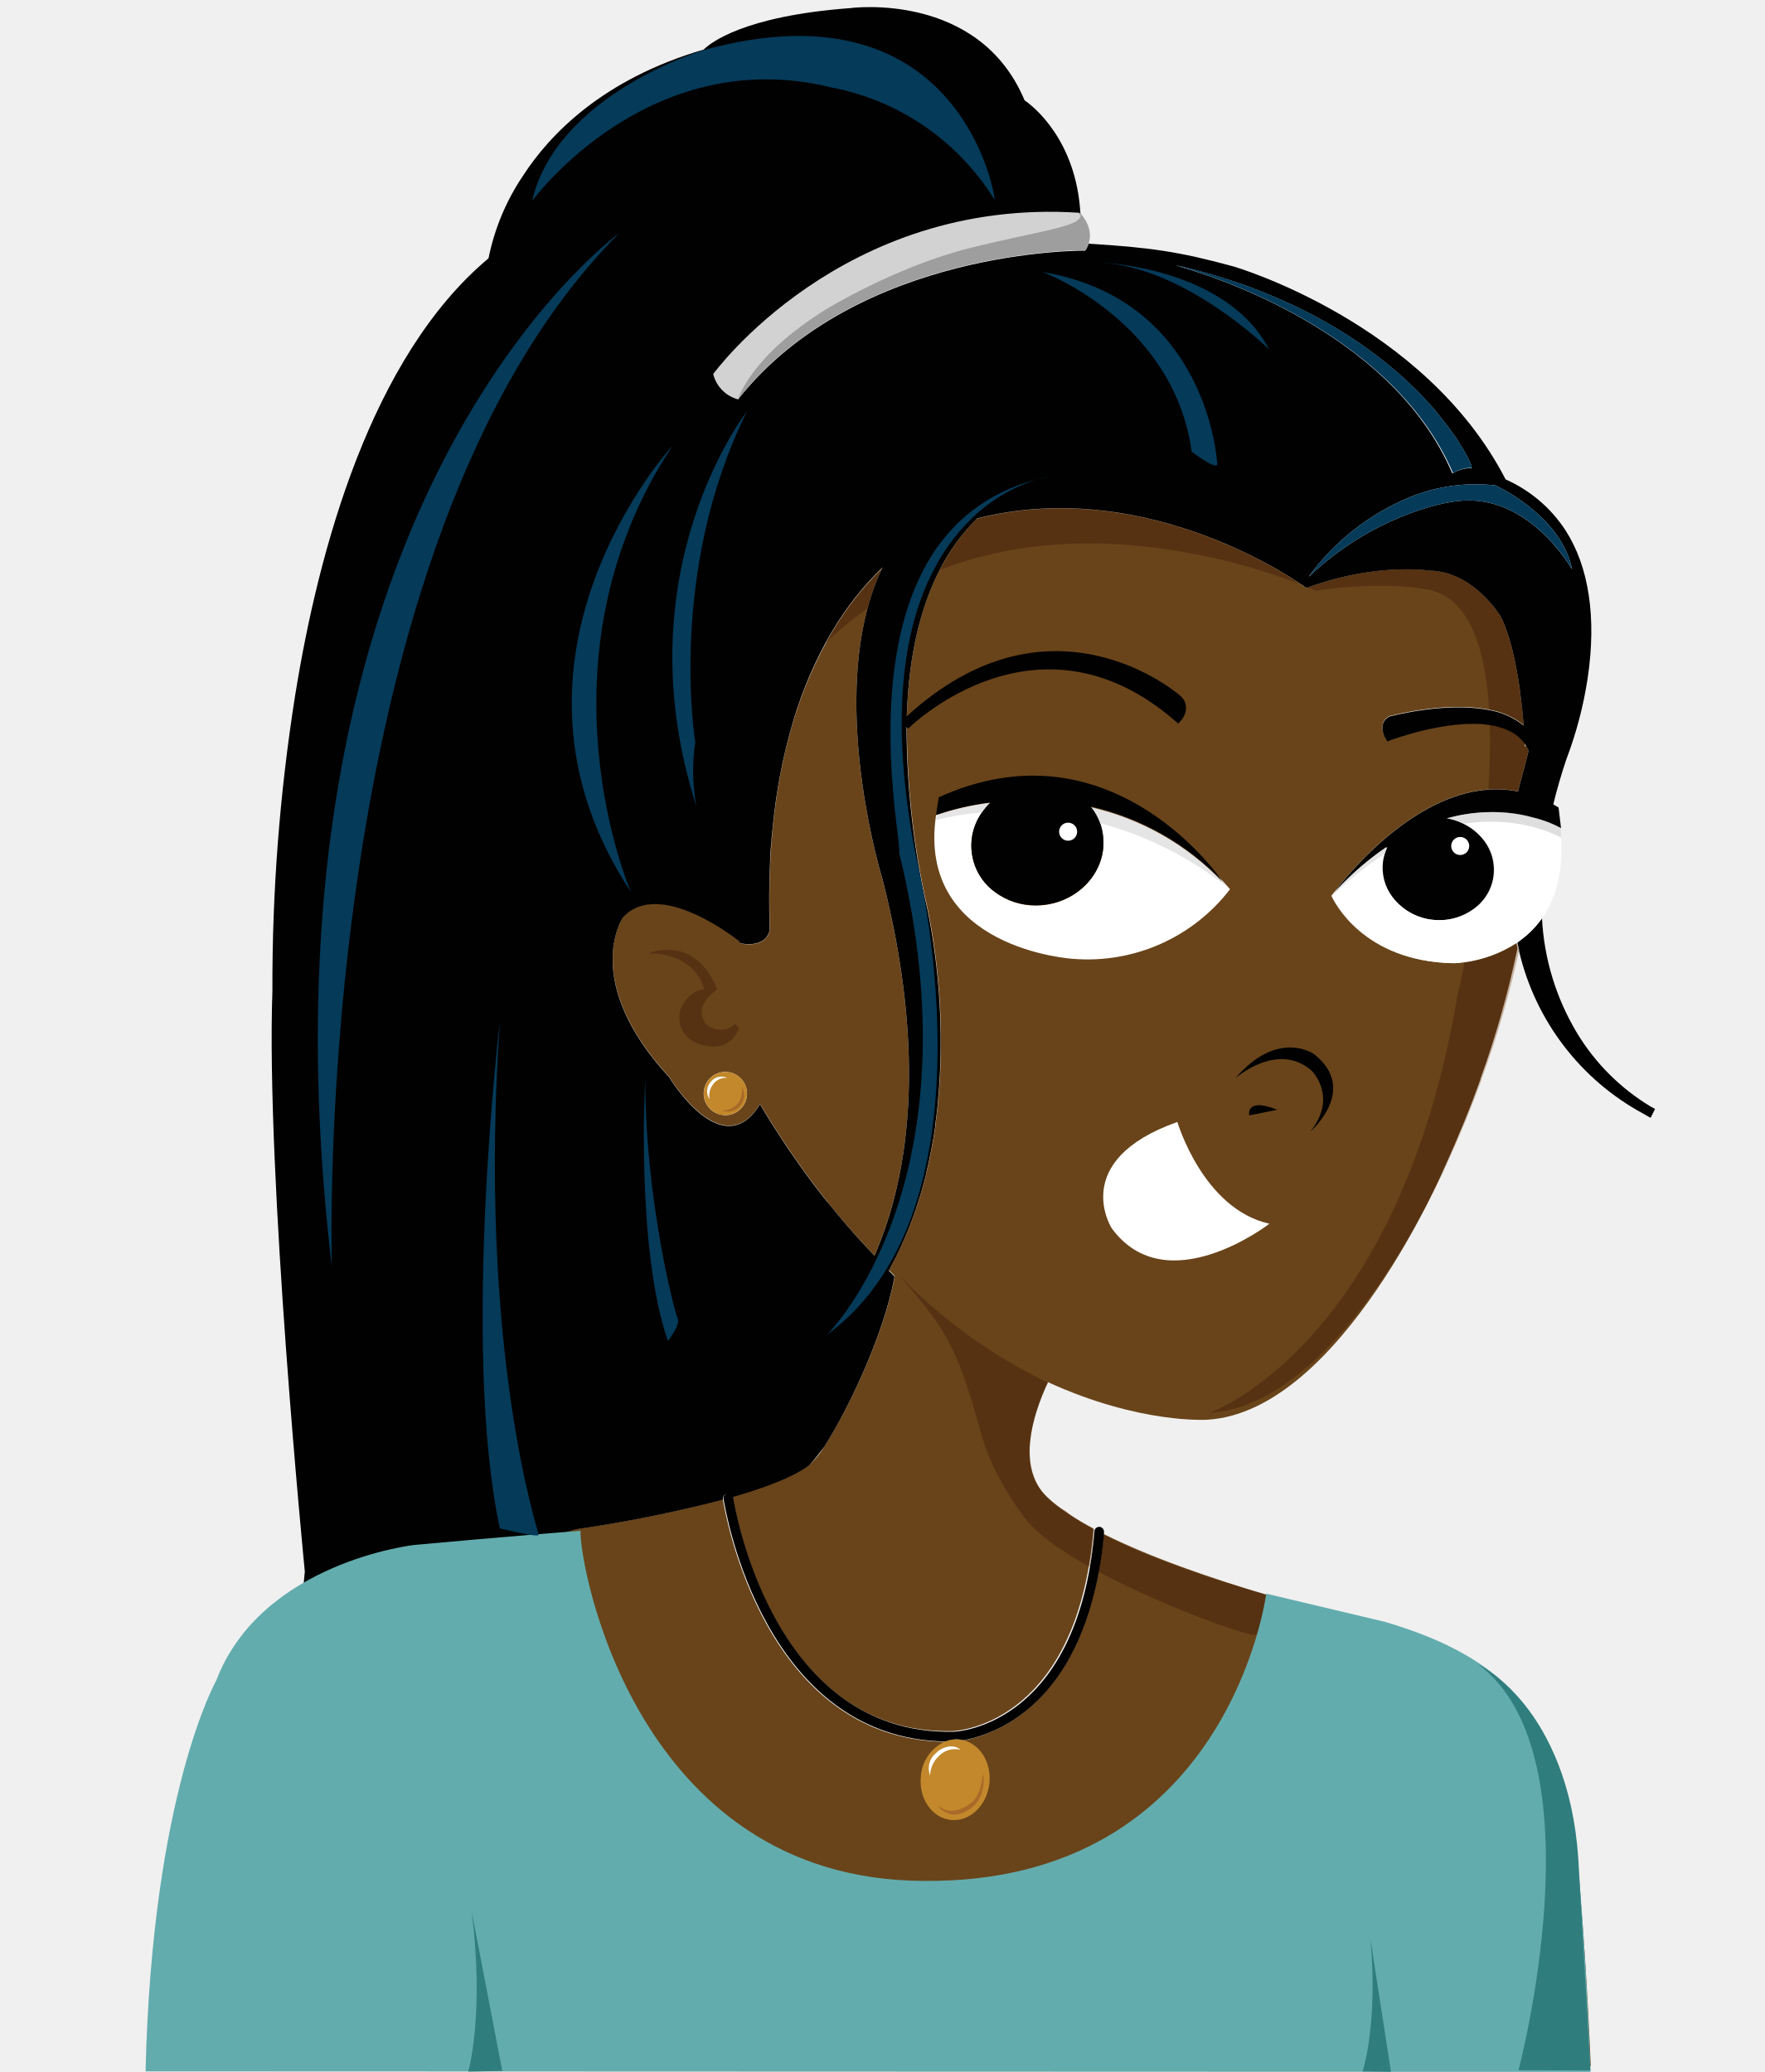
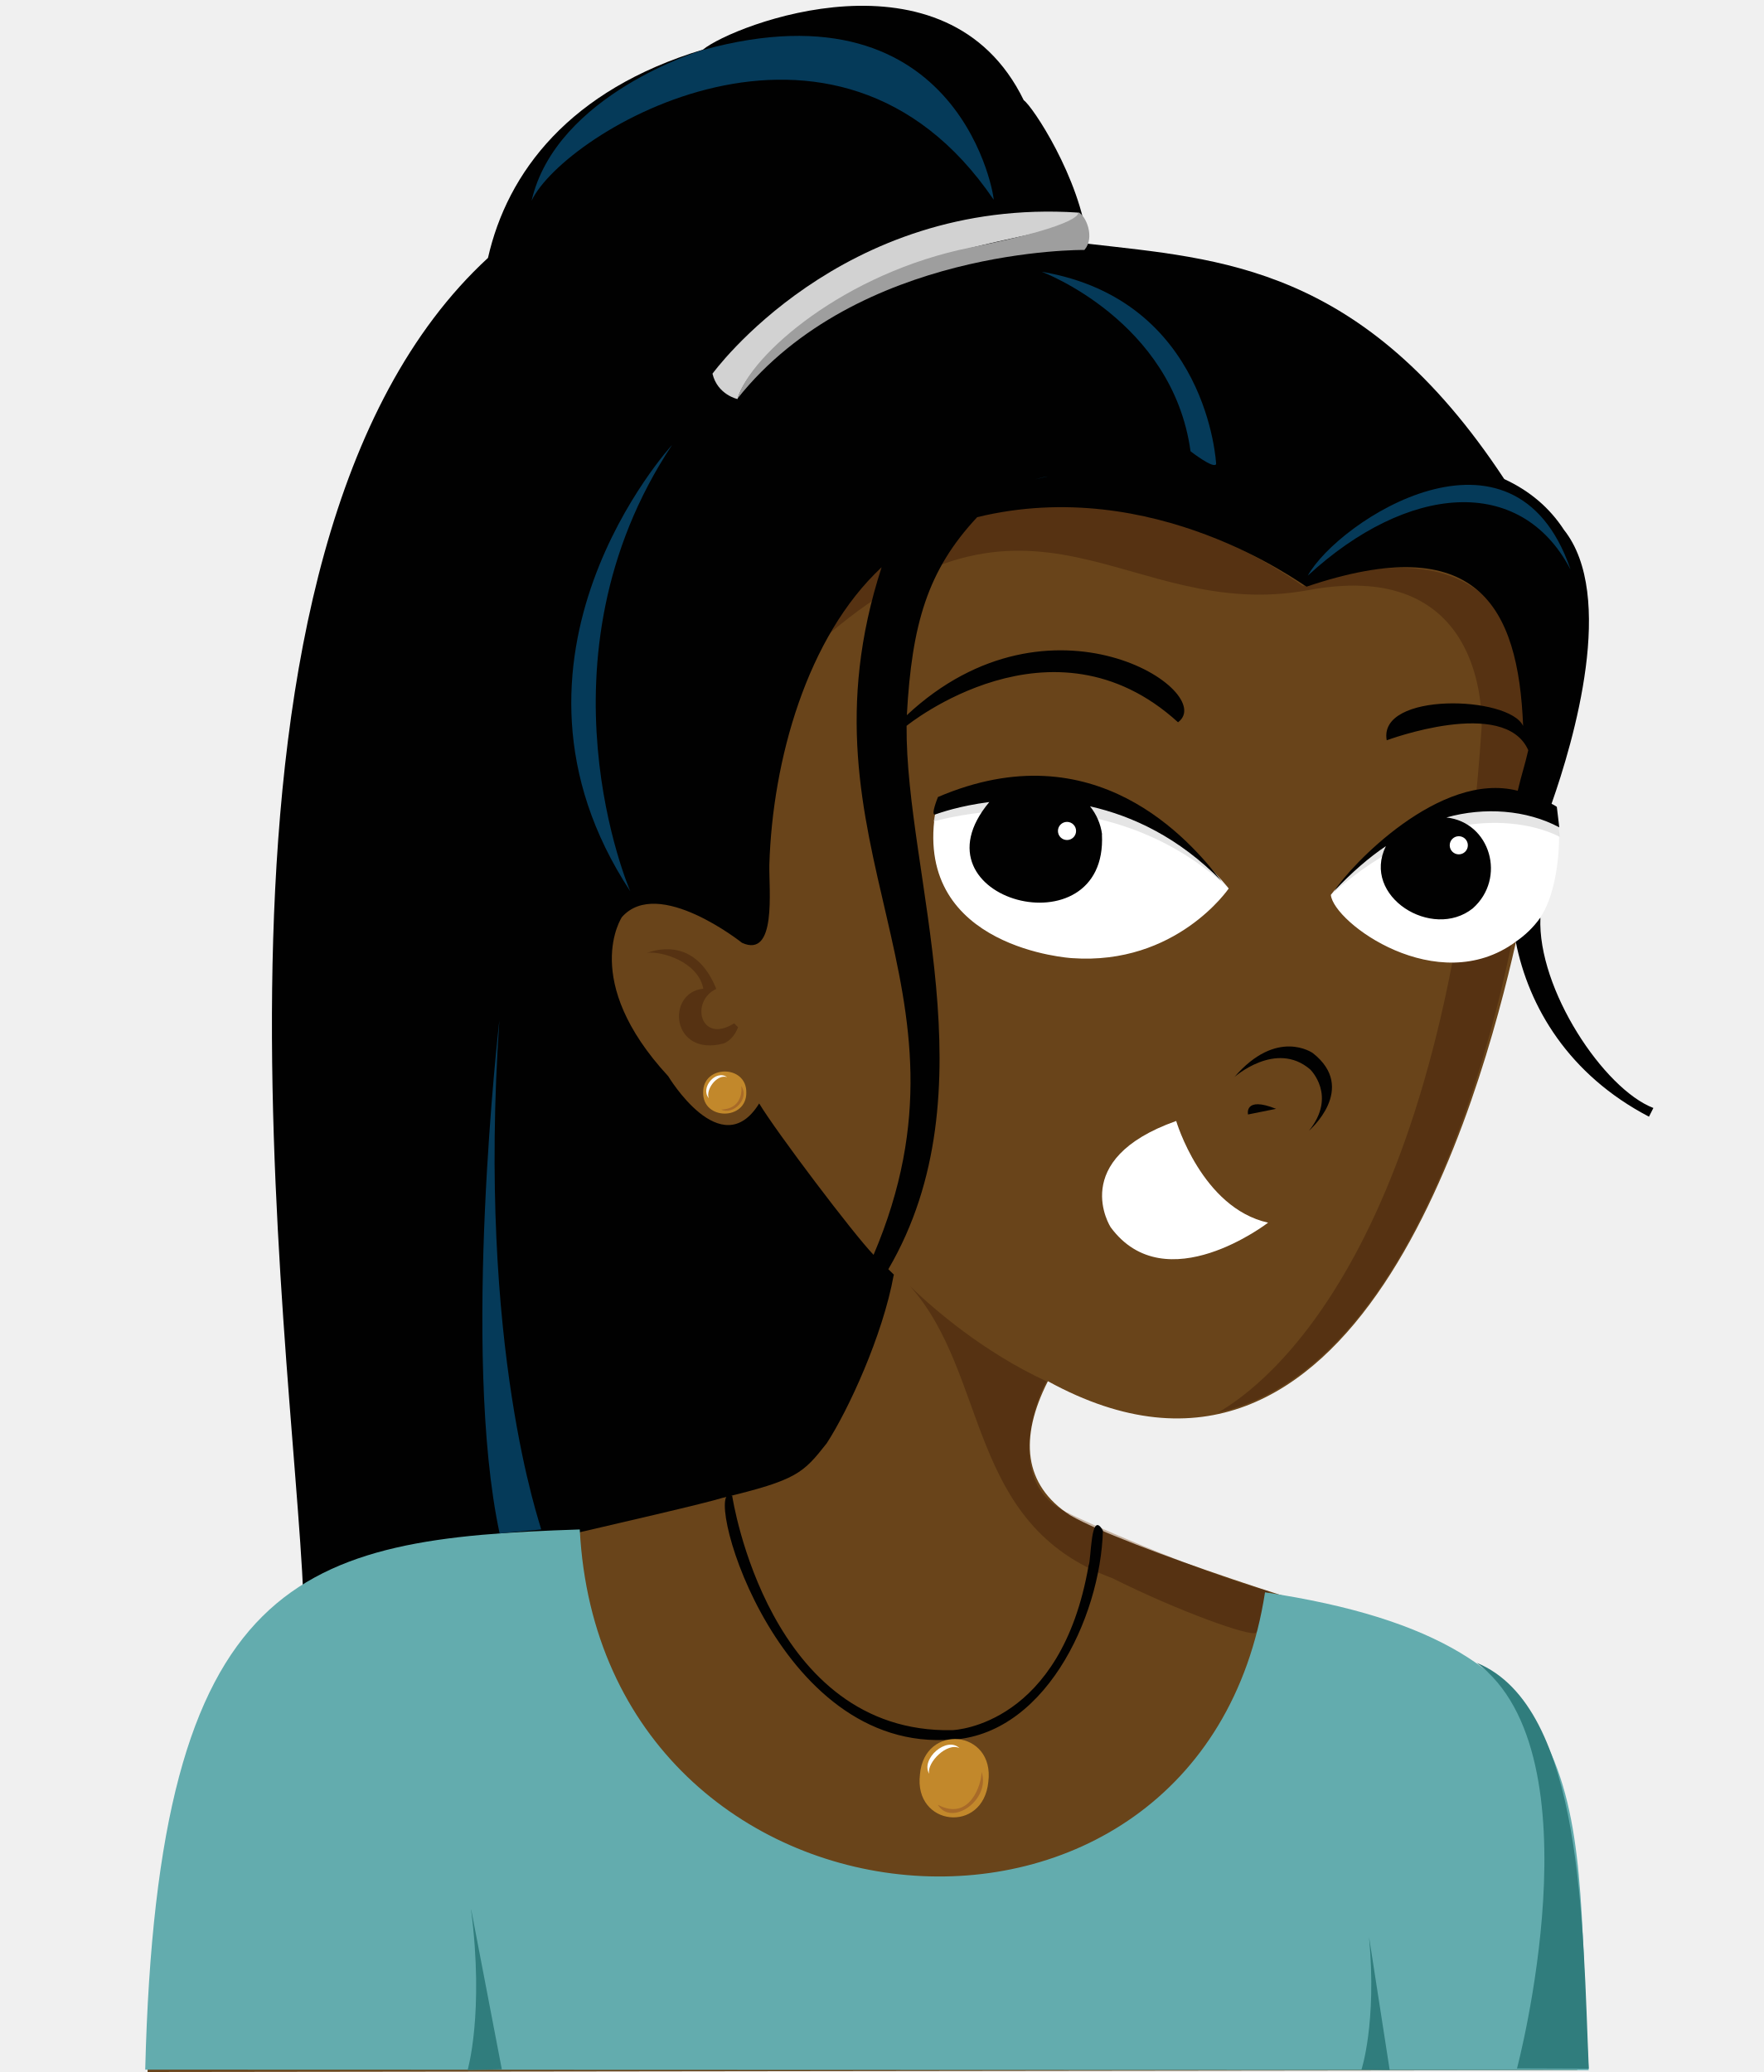
- <svg xmlns="http://www.w3.org/2000/svg" viewBox="0 0 311 365.2">
+ <svg xmlns="http://www.w3.org/2000/svg" data-name="trAvatar" viewBox="0 0 143.88 169.11">
  <defs>
-     <style>.cls-1{isolation:isolate;}.cls-2{fill:none;}.cls-3{fill:#69441a;}.cls-4{fill:#7f4b1e;mix-blend-mode:multiply;opacity:0.36;}.cls-5{fill:#010101;}.cls-6{fill:#d2d2d2;}.cls-7{fill:#9e9e9e;}.cls-8{fill:#fff;}.cls-9{fill:#ccc;opacity:0.5;}.cls-10{fill:#c2882b;}.cls-11{fill:#a86a28;}.cls-12{fill:#63acae;}.cls-13{fill:#307d7d;}.cls-14{fill:#053a59;}</style>
+     <style>.cls-2{fill:#010101}.cls-4{fill:#c2882b}.cls-6{fill:#7f4b1e;mix-blend-mode:multiply;opacity:.36}.cls-7{fill:#ccc;opacity:.5}.cls-9{fill:#fff}.cls-10{fill:#a86a28}.cls-11{fill:#053a59}.cls-14{fill:#307d7d}</style>
  </defs>
-   <g class="cls-1">
-     <g id="Layer_1" data-name="Layer 1">
-       <rect class="cls-2" width="311" height="365" />
-       <g id="skin">
-         <path class="cls-3" d="M155.55,155.19c-.39-1.29-8.2-27.26-2.7-47.9a42,42,0,0,1,2.59-7.12,53.44,53.44,0,0,0-8.67,11c-.4.65-.78,1.33-1.16,2a72.75,72.75,0,0,0-6.29,15.57c-.14.49-.26,1-.39,1.46s-.27,1-.39,1.53-.3,1.28-.45,1.93-.28,1.28-.4,1.94c-.18.82-.33,1.67-.48,2.53-.08.45-.15.9-.22,1.36-.15.92-.28,1.85-.41,2.81l-.18,1.44c-.06.48-.11,1-.16,1.46s-.11,1-.15,1.5-.09.94-.12,1.41c-.08.94-.14,1.9-.2,2.88,0,.48-.05,1-.07,1.47-.15,3.43-.18,7-.06,10.86v.1c0,.13,0,.27,0,.41a2.75,2.75,0,0,1-1.61,2.21,5.25,5.25,0,0,1-3.74.14l0-.08-.08-.29s-14.07-11.35-20.48-4.09c0,0-7.44,11.16,8.19,28.08,0,0,9.36,15.6,16,4.8,0,.08.09.15.14.23.21.34.4.67.61,1s.32.53.48.79a3.61,3.61,0,0,0,.23.36c.33.54.67,1.07,1,1.6s.86,1.34,1.29,2c.71,1.09,1.42,2.15,2.15,3.18.42.62.85,1.23,1.28,1.83s.85,1.19,1.28,1.77.87,1.17,1.3,1.74c.86,1.13,1.72,2.25,2.59,3.32.43.54.86,1.07,1.3,1.6,2.17,2.61,4.35,5,6.52,7.29a.08.08,0,0,1,0-.05c.12-.28.25-.56.36-.84C163.55,198.81,160.14,173.16,155.55,155.19Zm-27.73,41.37a3.82,3.82,0,1,1,3.81-3.81A3.81,3.81,0,0,1,127.82,196.56Z" />
-         <path class="cls-3" d="M129.14,263.89l0-.11c9-2.57,12.36-4.69,13.57-5.68a3.5,3.5,0,0,0,.6-.6,13.84,13.84,0,0,0,1.95-2.55c3.75-5.78,10.48-19.36,12.4-30l0,0s0,0,0-.06c-.34-.32-.66-.64-1-1,.16-.29.32-.58.47-.88q.45-.83.87-1.68a.89.89,0,0,0,.08-.17c.25-.51.5-1,.74-1.54s.44-1,.66-1.5.52-1.23.77-1.86c.19-.48.38-1,.55-1.46s.3-.79.43-1.2c.4-1.15.78-2.32,1.13-3.51.14-.48.28-1,.41-1.46,0-.1.05-.19.09-.29.14-.57.29-1.13.43-1.7l0-.12c.3-1.21.56-2.44.8-3.7.07-.35.14-.69.19-1s.19-1,.27-1.48.21-1.3.3-2l0-.21c.09-.66.18-1.34.26-2s.16-1.35.22-2l0-.28c.07-.69.13-1.39.18-2.09a117.21,117.21,0,0,0-2-31.36,145.91,145.91,0,0,1-3.72-32.33c0-.22,0-.43,0-.65l0-1.22c.35-11.35,2.66-19.68,5.77-25.77a34.85,34.85,0,0,1,6.52-9c29.75-7.59,56.05,10.76,57.67,11.93h0l.06,0,.37.27.18-.07.26-.09c12.12-4.38,21.28-2.91,21.38-2.89l.11,0c7.46.24,12.09,7.7,12.36,8.15,2.73,5.5,3.69,15.18,4,19.06a13.4,13.4,0,0,0-6.24-2.74c-7.45-1.44-16.68,1-17.28,1.12l-.19.07a2.12,2.12,0,0,0-1.09,1.32,3.49,3.49,0,0,0,.39,2.41l.37.63.68-.26c.13,0,9.93-3.71,17.24-2.64a12.38,12.38,0,0,1,3.46,1,7.25,7.25,0,0,1,2.84,2.31l0,.58v.08l.22-.27a6.42,6.42,0,0,1,.46.86.32.32,0,0,1,0,.09c-.38,1.61-.81,3.25-1.29,4.94,0,.06-.25.84-.56,2.2h0a18.92,18.92,0,0,0-5.39-.32c-13,1-24,14.25-26.45,17.38-.12.15-.22.28-.28.37l-.12.15c-.23.26-.44.54-.65.82l0,0v0c.41.9,5.5,11.57,21.41,11.86a16.37,16.37,0,0,0,1.84-.17,22.36,22.36,0,0,0,9.32-3.48l0,0c.07.32.14.64.22,1a.29.29,0,0,1,0,.09s0,0,0,0a168.9,168.9,0,0,1-6.53,23,.42.42,0,0,1,0,.1c-1.77,4.94-3.86,10.08-6.28,15.38,0,0-18.23,43.15-41.81,44.56,0,0-11.81.83-28.11-6.62-2.81,6.13-5.44,15-.31,20.07a23.69,23.69,0,0,0,2.66,2.23c.45.34.92.66,1.42,1l0,0c1.31.86,2.75,1.71,4.31,2.53l-.07.15,0,.19q-.3,3.38-.81,6.33c-4.85,28-23.26,29-24.08,29C135.55,305.85,129.2,264.31,129.14,263.89Z" />
-         <path class="cls-3" d="M280.3,364.15H267.75l-22.8,0h-4.57l-152,.22H82.67L26,364.52C27.14,315.57,38.15,297,38.15,297c3.36-8.81,10.11-14.43,16.79-18h0a56.21,56.21,0,0,1,18.11-5.89c6.22-.64,11.88-1.31,17-2h0c.82-.11,1.62-.21,2.42-.33l1.37-.18,1-.14.37-.05h.08q3.18-.45,6.09-.9l.13,0h0a241.83,241.83,0,0,0,25.87-5.21c.37,2.33,7.18,42.18,39.1,42.7a5.27,5.27,0,0,1,2.53-.34,3.72,3.72,0,0,1,.68.13A24.87,24.87,0,0,0,180.17,302c8-6.14,11.74-16,13.4-24.93.43-2.25.71-4.45.9-6.51a1.37,1.37,0,0,0,0-.19c8.28,4.17,19.19,7.88,28.61,10.69,11.25,3.36,20.38,5.42,20.38,5.42,8.47,2.48,15.21,5.69,20.42,10.08h0c7.81,6.58,12.18,15.84,13.83,29.37,0,.23.05.45.08.68.07.61.13,1.23.19,1.87.14,1.5.28,3,.4,4.52v.09C279.72,348.68,280.3,364.15,280.3,364.15Z" />
-       </g>
-       <g id="skin_shading">
-         <path class="cls-4" d="M188.6,267a36.9,36.9,0,0,0,4.24,2.68l0,.19q-.3,3.38-.81,6.33c-5.48-3.07-10.11-6.38-12.05-9.46,0,0-4.92-6.51-6.82-13.14-4.39-15.38-5.49-18.38-15-29.11a91.89,91.89,0,0,0,26.53,19.23s-8.77,16,2.5,22.26l.63.34a8.18,8.18,0,0,0,.79.65Z" />
-         <path class="cls-4" d="M221.51,288l-.22.16c-.65.47-15.74-4.7-27.72-11.13.43-2.25.71-4.45.9-6.51,5.25,2.71,14.16,6.47,28.63,10.52l.05,0A5.64,5.64,0,0,1,221.51,288Z" />
-         <path class="cls-4" d="M155.5,100l-.06.13a42,42,0,0,0-2.59,7.12,61.68,61.68,0,0,0-7.24,5.95l-.11.09c.42-.76.85-1.5,1.27-2.2A53.44,53.44,0,0,1,155.5,100Z" />
-         <path class="cls-4" d="M230.15,103.4l-.23-.1h0c-7.68-3.09-37.09-13.42-64.19-2.88a34.85,34.85,0,0,1,6.52-9l.1-.11c30.51-7.72,57.36,11.8,57.65,12Z" />
-         <path class="cls-4" d="M268.64,128.08l0-.28a13.4,13.4,0,0,0-6.24-2.74c-.67-10.94-3.57-19.72-10.76-21.13-8.35-1.63-19.77.18-19.77.18l-1.31-.56-.09,0,.35-.13c12.12-4.38,21.28-2.9,21.38-2.89l.11,0c7.46.24,12.09,7.7,12.36,8.15,2.75,5.54,3.7,15.33,4,19.15h0A2.28,2.28,0,0,1,268.64,128.08Z" />
-         <path class="cls-4" d="M267.67,167.45a.36.36,0,0,0,0,.1,168.75,168.75,0,0,1-6.62,22.7.42.42,0,0,1,0,.1c-1.69,4.61-3.64,9.39-5.89,14.32,0,0-18.4,42.93-42,44.34,0,0,33.2-11.64,43.64-73.5,0,0,.53-2.22,1.26-5.88a22.36,22.36,0,0,0,9.32-3.48l0,0c.07.32.14.64.22,1C267.61,167.21,267.65,167.33,267.67,167.45Z" />
-         <path class="cls-4" d="M269.5,132.26q-.56,2.37-1.26,4.84c0,.05-.28.91-.6,2.38a18.92,18.92,0,0,0-5.39-.32c.25-3.88.36-7.76.24-11.45a12.38,12.38,0,0,1,3.46,1,7.25,7.25,0,0,1,2.84,2.31v0l0,.37.13-.15.07.11,0,0A6.42,6.42,0,0,1,269.5,132.26Z" />
-         <path class="cls-4" d="M130.2,181.22a4.83,4.83,0,0,1-2.5,2.86,0,0,0,0,1,0,0c-2.3,1-5-.24-5.2-.35a4.79,4.79,0,0,1-2.53-6,5.75,5.75,0,0,1,2.51-2.87,3.68,3.68,0,0,1,1.62-.5,8.27,8.27,0,0,0-5.47-5.61,12.37,12.37,0,0,0-4.46-.69,8.68,8.68,0,0,1,3.61-.65c2.72,0,6.35,1.34,8.61,7a6.93,6.93,0,0,0-2.48,2.72,3.19,3.19,0,0,0,.69,3.54,4.26,4.26,0,0,0,1.76.79h0a3.7,3.7,0,0,0,3.14-1Z" />
+   <g style="isolation:isolate">
+     <g id="avatar">
+       <path d="M0 0h143.88v168.87H0z" style="fill:none" />
+       <path id="skin" d="M128.7 168.96c-29.91.05-86.92.1-116.66.15 1.31-53.1 34.87-43.96 34.87-43.96-7.99-66.89 18.72-92.38 23.47-95.05 26.91-15.14 64.56 4.71 53.32 46.76h.01c-2.91 12.94-13.12 49.63-38.2 35.87-2.34 4.62-2.01 8.46 1.83 10.95 4.5 2.59 22.21 8.3 25.32 8.85 18.89 4.25 15.01 24.26 16.05 36.43Z" style="fill:#69441a" />
+       <g id="skin_x5F_shading">
+         <path d="M102.48 133.25c-.36.39-6.35-1.76-11.72-4.45-11.94-4.35-10.01-16.57-16.51-23.84 1.96 1.9 5.96 5.37 11.17 7.79-.34.31-3.97 8.27 1.83 10.77.35.26 10.24 4.67 16.25 6.35 0 0 .69 2.07-1.02 3.38M99.33 115.32c3.95-2.22 18.71-13.34 21.57-55.9-.01 0 .86-14.03-14.11-11.26s-22.27-11.34-39.94 4.27c3.73-6.27 8.67-9.04 12.41-10.22 12.59-3.97 24.55 3.84 27.06 5.61 13.73-4.56 18.47 1.99 18.86 11.79 1.02 7.44-5.4 51.3-25.86 55.7ZM60.23 83.84c-.28.72-.7 1.12-1.16 1.32-4.3 1.15-4.76-4.14-1.68-4.47-.42-2.19-3.38-3.08-4.59-2.92 1.93-.69 4.32-.37 5.65 2.94-2.15 1-1.31 4.55 1.46 2.81z" class="cls-6" />
      </g>
      <g id="nose">
-         <path id="nostril" class="cls-5" d="M220.12,196.6s-.74-3.28,4.94-1Z" />
-         <path id="nose-2" data-name="nose" class="cls-5" d="M217.66,190.07s7.37-6.59,13.41-1.41c0,0,4.8,4.61-.2,10.81,0,0,8.64-7.41.67-13.68C231.54,185.79,225.21,181.25,217.66,190.07Z" />
+         <path id="nostril" d="M101.84 90.96s-.34-1.52 2.29-.46z" class="cls-2" />
+         <path id="nose-2" d="M100.7 87.93s3.41-3.05 6.21-.65c0 0 2.22 2.13-.09 5 0 0 4-3.43.31-6.33 0 0-2.93-2.1-6.42 1.98Z" class="cls-2" data-name="nose" />
+       </g>
+       <g id="eye_x5F_whites">
+         <path d="M100.27 72.51s-4.27 6.3-12.8 5.69c0 0-12.79-.76-11.17-11.73 14.24-6.66 23.63 5.65 23.96 6.04ZM125.7 74.89c-.59.84-1.26 1.46-2.02 1.98-6.38 4.67-14.85-1.56-15.08-3.83.1-.13.2-.26.3-.38-.01.02-.02.03-.03.04 8.27-9.19 16.13-6.55 18.33-5.39.16 2.97-.46 6.07-1.51 7.57Z" class="cls-9" />
+       </g>
+       <g id="eye_x5F_shadow">
+         <path d="M100.27 72.51c-10.37-9.69-24.11-5.45-24.11-5.45l.2-.61c.33-.12 12.45-6.67 23.9 6.06ZM127.27 68.3c-2.2-1.17-9.79-3.24-18.67 4.74 8.76-10.32 16.49-7.21 18.6-5.53 0 0 .05.54.07.79" class="cls-7" />
      </g>
      <g id="hair">
-         <path class="cls-5" d="M275.83,93.44A24.33,24.33,0,0,0,265.3,84.5c-14.23-27.63-47.56-37.43-48-37.55-9.58-2.62-14.72-3.34-25.49-4a4.59,4.59,0,0,1-.59,1.23s-40-.47-61.17,26.21a.75.75,0,0,1,0-.14,9.45,9.45,0,0,1,.55-1.28c.07-.14.15-.31.25-.48,1.14-2.12,3.71-5.83,9.13-10.07.31-.25.62-.49,1-.74s.47-.35.72-.51c.8-.59,1.65-1.18,2.56-1.76l1.21-.78s12.3-7.61,25.68-10.9c12.11-3,19.3-3.71,19.17-5.68v0h0a1,1,0,0,0-.19-.52l.1.1.15.16a.34.34,0,0,0,0-.1c-.72-13-8.34-19-9.84-20C172.49-1.56,150,1.4,149.82,1.43c-18.9,1.4-24.73,6.21-25.83,7.31C106.24,13.93,96.88,23.67,92.14,31a40.2,40.2,0,0,0-6.06,14.53C65.34,62.89,56.11,97,52,122.61a325.5,325.5,0,0,0-4,52C46.85,207.12,53.64,276.29,53.71,277l-.19,2H55c9.67-3.43,30-7.27,33.79-7.63l1.36-.23h0l1.61-.27.81-.06c1.12-.05,2.72-.07,3.36-.13a24,24,0,0,0,3.62-.58h0c1-.25,1.51-.48,1.86-.56l.13,0h0a241.83,241.83,0,0,0,25.87-5.21l0-.11a.86.86,0,0,1,1.68-.35c9-2.57,12.36-4.69,13.57-5.68.9-1,1.75-2.09,2.55-3.15,3.75-5.78,10.48-19.36,12.4-30l0,0s0,0,0-.06c-.34-.32-.66-.64-1-1,.16-.29.32-.58.47-.88q.45-.83.87-1.68a.89.89,0,0,0,.08-.17c.25-.51.5-1,.74-1.54s.44-1,.66-1.5.52-1.23.77-1.86c.19-.48.38-1,.55-1.46s.3-.79.43-1.2c.4-1.15.78-2.32,1.13-3.51.14-.48.28-1,.41-1.46,0-.1.05-.19.09-.29.14-.57.29-1.13.43-1.7l0-.12c.29-1.21.56-2.44.8-3.7.07-.35.14-.69.19-1s.19-1,.27-1.48.21-1.3.3-2l0-.21c.09-.66.18-1.34.26-2s.16-1.35.22-2l0-.28c.07-.69.13-1.39.18-2.09a117.21,117.21,0,0,0-2-31.36,145.91,145.91,0,0,1-3.72-32.33l.27.28.29-.28c2.81-2.61,23.92-20.8,46.67-1.18l.64.56.57-.64a3.39,3.39,0,0,0,.8-2.35,2.82,2.82,0,0,0-1.11-2c-.23-.2-22.62-19.65-48.09,3.7.35-11.35,2.66-19.68,5.77-25.77a34.85,34.85,0,0,1,6.52-9l.1-.11c30.51-7.72,57.36,11.8,57.65,12l.17.13.29.11.35-.13c12.12-4.38,21.28-2.9,21.38-2.89l.11,0c7.46.24,12.09,7.7,12.36,8.15,2.75,5.54,3.7,15.33,4,19.15h0a2.28,2.28,0,0,1,0,.26l0-.28a13.4,13.4,0,0,0-6.24-2.74c-7.45-1.44-16.68,1-17.28,1.12l-.19.07a2.12,2.12,0,0,0-1.09,1.32,3.49,3.49,0,0,0,.39,2.41l.37.63.68-.26c.13,0,9.93-3.71,17.24-2.64a12.38,12.38,0,0,1,3.46,1,7.25,7.25,0,0,1,2.84,2.31v0l.15.22.07.11,0,0a6.42,6.42,0,0,1,.46.86.32.32,0,0,1,0,.09c-.38,1.61-.81,3.25-1.29,4.94,0,.06-.25.84-.56,2.2h0a18.92,18.92,0,0,0-5.39-.32c-13,1-24,14.25-26.45,17.38-.12.15-.22.28-.28.37l-.12.15-.07.09.59-.61a52.72,52.72,0,0,1,8.5-7.27,7.38,7.38,0,0,0-.5,1.31,7.63,7.63,0,0,0-.27,1.19,8.51,8.51,0,0,0,1.73,6.37,10.4,10.4,0,0,0,6.86,3.92,12.33,12.33,0,0,0,1.47.09,10.34,10.34,0,0,0,6-1.91,8.45,8.45,0,0,0,1.87-12.18,1.83,1.83,0,0,1-.13-.16,10,10,0,0,0-3.47-2.75,10.33,10.33,0,0,0-2.91-.94,29.36,29.36,0,0,1,6.86-1.08,27.68,27.68,0,0,1,4.95.24h0a26.41,26.41,0,0,1,3.39.71A21.49,21.49,0,0,1,273,145a16.47,16.47,0,0,1,2,.94l.06,0-.43-3.61-.93-.56q.94-3.89,2.3-7.94a69.3,69.3,0,0,0,3.75-14.26C281.35,108.91,280,99.88,275.83,93.44ZM143.67,209.16c-.43-.57-.87-1.15-1.3-1.74s-.86-1.17-1.28-1.77-.86-1.21-1.28-1.83c-.73-1-1.44-2.09-2.15-3.18-.43-.65-.86-1.32-1.29-2s-.68-1.06-1-1.6a3.61,3.61,0,0,1-.23-.36c-.17-.26-.32-.52-.48-.79s-.4-.66-.61-1c0-.08-.1-.15-.14-.23-6.66,10.8-16-4.8-16-4.8-15.63-16.92-8.19-28.08-8.19-28.08,6.41-7.26,20.48,4.09,20.48,4.09l.08.29A5.31,5.31,0,0,0,134,166a2.75,2.75,0,0,0,1.61-2.14c0-.14,0-.28,0-.41v-.1c-.12-3.82-.09-7.43.06-10.86,0-.49.05-1,.07-1.47,0-1,.12-1.94.2-2.88,0-.47.08-.94.12-1.41s.1-1,.15-1.5.1-1,.16-1.46.11-1,.18-1.44c.12-1,.26-1.9.41-2.81.07-.46.14-.91.22-1.36.15-.86.3-1.71.48-2.53.12-.66.25-1.31.4-1.94s.29-1.3.45-1.93.25-1,.39-1.53.25-1,.39-1.46a72.14,72.14,0,0,1,6.18-15.48c.42-.76.85-1.5,1.27-2.2A53.44,53.44,0,0,1,155.5,100l-.06.13a42,42,0,0,0-2.59,7.12c-5.5,20.64,2.31,46.61,2.7,47.9,4.59,18,8,43.62-1.09,65.29-.11.28-.24.56-.36.84a.08.08,0,0,0,0,.05c-2.17-2.26-4.35-4.68-6.52-7.29-.44-.53-.87-1.06-1.3-1.6C145.39,211.41,144.53,210.29,143.67,209.16ZM207.1,46.78l1.59.38c-.62-.19-1.12-.33-1.45-.42,3.14.73,6.12,1.56,8.92,2.46l1,.32.38.13c.53.17,1,.35,1.58.54l1.44.53q2.55.95,4.91,2l1.35.61c.48.21,1,.44,1.43.66.26.11.51.24.76.36.55.27,1.1.54,1.63.82.35.17.7.35,1,.54.84.44,1.66.89,2.44,1.35.42.23.82.47,1.22.7l1.17.72,1.15.72c.75.48,1.47,1,2.18,1.45l1,.73q1,.73,2,1.47l1.09.85c.2.15.39.31.58.47s.6.48.88.73c.87.73,1.7,1.46,2.48,2.18.51.47,1,1,1.48,1.42.23.22.45.44.66.67s.43.43.63.64c.63.66,1.22,1.3,1.76,1.92.36.41.72.82,1,1.22l.49.59.47.58c.76,1,1.41,1.86,2,2.7.24.34.45.65.65,1s.4.63.58.93l.28.45.45.8c.1.19.2.35.27.5l.23.44c.09.18.16.35.23.5a1.24,1.24,0,0,1,.1.2,5.12,5.12,0,0,1,.19.48l0,.13c0,.1.05.16,0,.18h0c0,.06,0,.08,0,.08a6.53,6.53,0,0,0-3.39.94C244.91,57.61,211.22,47.88,207.1,46.78Zm48.57,41.71A31,31,0,0,0,251,89.62a52,52,0,0,0-20.34,12s0,0,.06-.13l-.06.06a42,42,0,0,1,17.7-13.9,30.88,30.88,0,0,1,15.08-2.11s11.45,5.07,13.54,14.64c0,0,0,0,0,0s0,.09,0,.14S269,86,255.67,88.49Z" />
-         <path class="cls-5" d="M291.63,195.46l-.77,1.54c-.08,0-.53-.25-1.25-.68a43.92,43.92,0,0,1-21.94-28.68.29.29,0,0,1,0-.09.36.36,0,0,1,0-.1c0-.12-.06-.24-.08-.36-.08-.32-.15-.64-.22-1,.16-.11.32-.22.47-.34a17,17,0,0,0,3.87-3.92,43.57,43.57,0,0,0,6.17,20.24A38.1,38.1,0,0,0,290.8,195C291.07,195.16,291.35,195.31,291.63,195.46Z" />
+         <path d="m127.24 67.52-.2-1.67c-.14-.09-.28-.18-.43-.25 1.83-5.2 5.27-17 1.01-22.36-1.17-1.8-2.79-3.18-4.87-4.14-11.53-17.5-23.22-17.95-33.99-19.21-.63-5.42-4.53-11.25-5.22-11.71-6.28-12.9-23.69-6.17-26.18-4.13-10.88 3.28-15.96 10.01-17.54 17-25.78 23.76-15.94 88-15.06 109.33 7.96-2.07 31.4-7.25 34.2-8.13 6.1-1.46 6.58-2.02 8.5-4.45 1.74-2.67 4.58-8.8 5.47-13.74 0 0 .01 0 .02.01v-.03c-.16-.15-.31-.3-.46-.45 8.5-14.54 1.39-32.23 1.49-44.35 0 0 11.86-9.67 22.15-.29 3.33-2.46-10.38-11.55-22.13-.58.41-7.44 1.69-11.83 5.74-16.16 14.44-3.51 26.36 5.42 26.88 5.67 13.87-4.68 17.28 1.53 17.67 11.37-1.14-2.47-11.86-2.81-11.13 1.17 0 0 9.61-3.59 11.55.81-.3 1.31-.5 1.8-.86 3.31-6.36-1.65-13.69 6.16-14.96 8.17 1.36-1.46 2.85-2.75 4.2-3.65-2.02 4.11 3.79 7.71 7.09 5.08 2.77-2.46 1.44-7.03-2.15-7.42 3.09-.87 6.53-.63 9.22.81Zm-55.96 34.89c-1.65-1.71-7.94-10.04-9.33-12.35-3.09 5-7.42-2.22-7.42-2.22-7.23-7.83-3.78-12.99-3.78-12.99 2.96-3.35 9.8 2.1 9.8 2.1 2.84 1.29 2.19-4.3 2.23-6.37.26-8.52 3.06-18.59 9.16-24.28-7.47 23.05 8.73 34.07-.66 56.13ZM134.92 90.43l-.36.71c-6.56-3.43-9.82-8.96-10.87-14.28.75-.52 1.42-1.14 2.01-1.97-.25 5.84 5.18 13.99 9.22 15.54" class="cls-2" />
      </g>
      <g id="hairclip">
-         <path id="hairclip_highlight" class="cls-6" d="M171.19,43.74c-13.38,3.29-25.68,10.9-25.68,10.9C132.2,62.9,130.08,70.4,130.08,70.4a6.15,6.15,0,0,1-4.41-4.47s22.57-31.16,64.49-28.43C191.72,39.92,184.38,40.48,171.19,43.74Z" />
-         <path id="hairclip_shade" class="cls-7" d="M191.84,42.88a4.54,4.54,0,0,1-.59,1.22s-40-.46-61.17,26.21c0,0,2.12-7.5,15.43-15.75,0,0,12.3-7.61,25.68-10.91,13.19-3.25,20.53-3.81,19-6.24l.25.26C191.05,38.38,192.64,40.43,191.84,42.88Z" />
+         <path id="hairclip_x5F_highlight" d="M79.2 20.24c-10.03 2.5-17.99 8.74-19.02 12.33 0 0-1.63-.35-2.04-2.07 0 0 10.44-14.42 29.83-13.15.73 1.12-2.67 1.38-8.78 2.89Z" style="fill:#d2d2d2" />
+         <path id="hairclip_x5F_shade" d="M88.48 20.4s-18.49-.22-28.3 12.13c1.09-3.64 8.81-10.29 19.02-12.33 9.58-1.92 8.78-2.89 8.78-2.89.63.27 1.4 2.07.51 3.09Z" style="fill:#9e9e9e" />
      </g>
-       <path id="mouth" class="cls-8" d="M207.46,197.75s4.51,15.34,16.22,17.94c0,0-18.1,14-27.78.81C195.9,216.5,188.23,204.57,207.46,197.75Z" />
-       <g id="eye_whites">
-         <path class="cls-8" d="M216.74,156.73A31.63,31.63,0,0,1,189.08,169s-27.64-1.65-24.14-25.35l.13,0a46.23,46.23,0,0,1,9.41-2.15,12,12,0,0,0-1.46,1.74,10.1,10.1,0,0,0,2.28,14,11.91,11.91,0,0,0,7.22,2.37,12.58,12.58,0,0,0,1.73-.12c6.36-.88,10.9-6.38,10.1-12.25a9.34,9.34,0,0,0-.51-2.1,9.88,9.88,0,0,0-1.61-2.84,46.36,46.36,0,0,1,23.17,13.16c-.05-.09-.33-.48-.81-1.1l.2.2c.07.07.12.14.18.21Q215.86,155.7,216.74,156.73Z" />
-         <path class="cls-8" d="M271.71,161.87a17,17,0,0,1-3.87,3.92c-.15.12-.31.23-.47.34l0,0a22.36,22.36,0,0,1-9.32,3.48,16.37,16.37,0,0,1-1.84.17c-15.91-.29-21-11-21.41-11.86v0l0,0c.21-.28.42-.56.65-.82l-.07.09.59-.61a52.72,52.72,0,0,1,8.5-7.27,7.38,7.38,0,0,0-.5,1.31,7.63,7.63,0,0,0-.27,1.19,8.51,8.51,0,0,0,1.73,6.37,10.4,10.4,0,0,0,6.86,3.92,12.33,12.33,0,0,0,1.47.09,10.34,10.34,0,0,0,6-1.91,8.45,8.45,0,0,0,1.87-12.18,1.83,1.83,0,0,1-.13-.16,10,10,0,0,0-3.47-2.75,30.44,30.44,0,0,1,3.79-.34,30,30,0,0,1,4.87.25h0a29.25,29.25,0,0,1,3.57.71c.91.24,1.72.51,2.39.76a20.11,20.11,0,0,1,2.44,1.09C275.45,154.06,274,158.63,271.71,161.87Z" />
+       <path id="mouth" d="M95.98 91.49s2.09 7.1 7.5 8.3c0 0-8.37 6.46-12.85.37 0 0-3.55-5.52 5.35-8.67" class="cls-9" />
+       <path id="right_x5F_eye" d="M89.92 68.1c.5 9.7-15.89 5.38-9.19-2.64-2.47.32-3.99.87-4.41 1.01s.22-1.42.22-1.42c12.84-5.5 20.55 3.53 23.13 6.85-3.46-3.53-7.23-5.3-10.72-6.09.53.66.87 1.45.98 2.28Z" class="cls-2" />
+       <g id="eye_x5F_highlights">
+         <circle cx="87.07" cy="67.82" r=".74" class="cls-9" />
+         <circle cx="119.04" cy="68.99" r=".74" class="cls-9" />
      </g>
-       <g id="right_eye">
-         <path class="cls-5" d="M194.35,147.19c.8,5.87-3.74,11.37-10.1,12.25a12.58,12.58,0,0,1-1.73.12,11.91,11.91,0,0,1-7.22-2.37,10.1,10.1,0,0,1-2.28-14,12,12,0,0,1,1.46-1.74,46.23,46.23,0,0,0-9.41,2.15l-.13,0h0l.47-3.07c26.38-12,44.38,7.61,48.9,13.33l0,0c.1.12.18.23.26.34.48.62.76,1,.81,1.1a46.36,46.36,0,0,0-23.17-13.16,9.88,9.88,0,0,1,1.61,2.84A9.34,9.34,0,0,1,194.35,147.19Z" />
-       </g>
-       <g id="eye_shadow">
-         <path class="cls-9" d="M174.48,141.48a12,12,0,0,0-1.46,1.74,44.74,44.74,0,0,0-8.09,1.32l.14-.91A46.23,46.23,0,0,1,174.48,141.48Z" />
-         <path class="cls-9" d="M216.22,156.33a62,62,0,0,0-22.38-11.24,9.88,9.88,0,0,0-1.61-2.84,46.36,46.36,0,0,1,23.17,13.16c-.05-.09-.33-.48-.81-1.1-.08-.11-.16-.22-.26-.34l.46.54c.07.07.12.14.18.21C215.79,155.72,216.22,156.33,216.22,156.33Z" />
-         <path class="cls-9" d="M275.1,147.63a20.11,20.11,0,0,0-2.44-1.09c-.67-.25-1.48-.52-2.39-.76a29.25,29.25,0,0,0-3.57-.71h0a30,30,0,0,0-4.87-.25,30.44,30.44,0,0,0-3.79.34,10.33,10.33,0,0,0-2.91-.94,29.36,29.36,0,0,1,6.86-1.08,27.68,27.68,0,0,1,4.95.24h0a26.41,26.41,0,0,1,3.39.71A21.49,21.49,0,0,1,273,145a16.47,16.47,0,0,1,2,.94V146C275,146.53,275.07,147.09,275.1,147.63Z" />
-         <path class="cls-9" d="M244.42,149.27a7.38,7.38,0,0,0-.5,1.31,53.55,53.55,0,0,0-9.15,7.36l-.06.06.06-.08c.15-.19.55-.68,1.15-1.38A52.72,52.72,0,0,1,244.42,149.27Z" />
-       </g>
-       <g id="eye_highlights">
-         <circle class="cls-8" cx="188.21" cy="146.59" r="1.59" />
-         <circle class="cls-8" cx="257.3" cy="149.11" r="1.59" />
-       </g>
-       <path class="cls-5" d="M194.53,270c0,.12,0,.23,0,.35a1.37,1.37,0,0,1,0,.19c-.19,2.06-.47,4.26-.9,6.51-1.66,8.92-5.36,18.79-13.4,24.93a24.87,24.87,0,0,1-10.41,4.75,3.72,3.72,0,0,0-.68-.13,5.27,5.27,0,0,0-2.53.34c-31.92-.52-38.73-40.37-39.1-42.7l0-.11a.86.86,0,0,1,1.68-.35l0,.11c.06.42,6.41,42,38.78,41.34.82,0,19.23-1.05,24.08-29q.51-3,.81-6.33l0-.19.07-.15a.88.88,0,0,1,.83-.45A.87.87,0,0,1,194.53,270Z" />
-       <path class="cls-5" d="M169.76,306.73a11.45,11.45,0,0,1-1.8.22h-.76c-.22,0-.44,0-.65,0a5.27,5.27,0,0,1,2.53-.34A3.72,3.72,0,0,1,169.76,306.73Z" />
+       <path id="necklace" d="M90 124.92c-.19 7.11-4.86 17.12-12.94 17.09-14.25.51-19.88-21.55-17.31-19.92.03.19 2.97 19.41 17.94 19.12.38-.01 8.9-.49 11.14-13.43.23-.46.15-4.67 1.17-2.86" class="cls-2" />
      <g id="jewelry">
        <g id="gold">
-           <path class="cls-10" d="M174.33,314.35c-.43,3.91-3.48,6.78-6.81,6.42s-5.69-3.84-5.25-7.75a7.26,7.26,0,0,1,4.28-6.08,5.27,5.27,0,0,1,2.53-.34,3.72,3.72,0,0,1,.68.13C172.72,307.44,174.74,310.7,174.33,314.35Z" />
-           <path class="cls-10" d="M131.63,192.75a3.81,3.81,0,1,1-3.81-3.82A3.82,3.82,0,0,1,131.63,192.75Z" />
+           <path d="M80.65 145.43c-.42 4.26-6.1 3.63-5.58-.61.36-4.2 6.12-3.66 5.58.61M60.9 89.17c.03 2.29-3.56 2.29-3.52 0-.03-2.29 3.56-2.29 3.52 0" class="cls-4" />
        </g>
        <g id="shading">
-           <path class="cls-11" d="M127.2,195.75c-.34,0,.65.18,1,.18a2.91,2.91,0,0,0,2.91-2.91,2.5,2.5,0,0,0-.38-1.43,4,4,0,0,1-.67,2.86A3.78,3.78,0,0,1,127.2,195.75Z" />
-           <path class="cls-11" d="M165.43,318.37c-.34-.25.89,1.56,2.9,1.46a5.58,5.58,0,0,0,4.87-4.67,6,6,0,0,0,0-2.57s-.2,3.25-1.67,4.85C171.48,317.44,168.33,320.57,165.43,318.37Z" />
+           <path d="M58.85 90.56c.93.49 2.36-.86 1.64-1.92.08.59-.08 1.87-1.64 1.92M76.53 147.3c1.11 1.83 4.34-.42 3.57-2.68.01.96-.94 4.07-3.57 2.68" class="cls-10" />
        </g>
        <g id="highlights">
-           <path class="cls-8" d="M128.25,190l-.07,0a2.39,2.39,0,0,0-3.05.83,2.44,2.44,0,0,0-.1,2.92,3.27,3.27,0,0,1,.66-2.69A2.74,2.74,0,0,1,128.25,190Z" />
-           <path class="cls-8" d="M169.25,308.41a.27.27,0,0,0-.08-.07c-1.09-.9-2.95-.62-4.28.67a3.48,3.48,0,0,0-1,3.92,4.89,4.89,0,0,1,1.67-3.53A3.89,3.89,0,0,1,169.25,308.41Z" />
+           <path d="M59.33 87.91c-.93-.65-2.21.88-1.49 1.72-.28-.7.67-1.99 1.49-1.72M78.3 142.68c-1.05-1.01-3.19.88-2.48 2.09-.2-.93 1.48-2.6 2.48-2.09" class="cls-9" />
        </g>
      </g>
-       <path id="shirt" class="cls-12" d="M223.12,280.89s-6.53,51.15-60.39,50.63l0,0c-50.82-.22-60.69-55.78-60.44-61.72,0,0-13.39,1.05-29.27,2.5,0,0-26.95,3-34.92,23.91,0,0-11.31,19.92-12.45,68.88l254.6.09s-.69-20.46-2.28-37.47C275.65,303.44,266,292.3,244,285.85Z" />
-       <g id="shirt_shading">
-         <path class="cls-13" d="M260.45,293.32s15.91,7.64,17.66,34.35l2.13,37.26-12.67-.05S282.24,309.54,260.45,293.32Z" />
-         <path class="cls-13" d="M83.1,336.86,88.51,365l-6,.13S85.42,355.09,83.1,336.86Z" />
-         <path class="cls-13" d="M241.48,341.76l3.62,23.4-5-.07S242.85,356.86,241.48,341.76Z" />
+       <path id="shirt" d="M103.23 129.95c-5.2 33.7-54.12 29.57-55.92-5.12-22.8.74-34.45 3.49-35.46 44.09l117.79.04c-1.28-21.03 1.96-34.76-26.41-39Z" style="fill:#63acae" />
+       <g id="shirt_x5F_shading">
+         <path d="M120.5 135.71c8.77 3.6 8.64 21.61 9.15 33.13l-5.86-.02s6.79-25.6-3.29-33.11M38.45 155.85l2.5 13.04-2.79.06s1.36-4.66.28-13.1ZM111.72 158.11l1.68 10.83-2.3-.03s1.26-3.81.62-10.79Z" class="cls-14" />
      </g>
-       <g id="hair_highlights">
-         <path class="cls-14" d="M182.47,84.59a28.73,28.73,0,0,0-11.23,6.77,34.46,34.46,0,0,0-7,9.66c-5,9.94-7.62,25.6-2.8,50.18,0,0,15.29,61.35-15.74,84.08.66-.65,26.88-27.18,12.72-85.08.6-.87-5.61-28.63,3.5-48.15a33.2,33.2,0,0,1,7-10A30.52,30.52,0,0,1,182.47,84.59Z" />
-         <path class="cls-14" d="M184.75,84.06h0c-.74.14-1.45.31-2.15.5A13,13,0,0,1,184.75,84.06Z" />
-         <path class="cls-14" d="M259.43,82.36v0h0c0,.06,0,.08,0,.08a6.53,6.53,0,0,0-3.39.94c-11.13-25.79-44.82-35.52-48.94-36.62l1.59.38c-.62-.19-1.12-.33-1.45-.42,3.14.73,6.12,1.56,8.92,2.46l1,.32.38.13c.53.17,1,.35,1.58.54l1.44.53q2.55.95,4.91,2l1.35.61c.48.21,1,.44,1.43.66.26.11.51.24.76.36.55.27,1.1.54,1.63.82.35.17.7.35,1,.54.84.44,1.66.89,2.44,1.35.42.23.82.47,1.22.7l1.17.72,1.15.72c.75.48,1.47,1,2.18,1.45l1,.73q1,.73,2,1.47l1.09.85c.2.15.39.31.58.47s.6.48.88.73c.87.73,1.7,1.46,2.48,2.18.51.47,1,1,1.48,1.42.23.22.45.44.66.67s.43.43.63.64c.63.66,1.22,1.3,1.76,1.92.36.41.72.82,1,1.22l.49.59.47.58c.76,1,1.41,1.86,2,2.7.24.34.45.65.65,1s.4.63.58.93l.28.45.45.8c.1.19.2.35.27.5l.23.44c.09.18.16.35.23.5a1.24,1.24,0,0,1,.1.2c.08.2.15.36.19.48l0,.13A.8.8,0,0,1,259.43,82.36Z" />
-         <path class="cls-14" d="M277,100.35S269,86,255.67,88.49A31,31,0,0,0,251,89.62a52,52,0,0,0-20.34,12s0,0,.06-.13l-.06.06a42,42,0,0,1,17.7-13.9,30.88,30.88,0,0,1,15.08-2.11s11.45,5.07,13.54,14.64c0,0,0,0,0,0S276.94,100.3,277,100.35Z" />
-         <path class="cls-14" d="M214.5,81.87s-1.36-28.95-30.76-33.93c0,0,23.07,8.6,26.24,31.67C210,79.61,214.05,82.77,214.5,81.87Z" />
-         <path class="cls-14" d="M194.29,46.32s21.81.79,29.34,15.27C223.63,61.59,209.16,47.31,194.29,46.32Z" />
-         <path class="cls-14" d="M131.63,72.49s-22.21,28.36-8.92,69.6a34.13,34.13,0,0,1-.2-11.3S117.55,100.85,131.63,72.49Z" />
-         <path class="cls-14" d="M175.25,35.22c.31.5-5.35-39.06-51.35-26.37,0,0-25.78,7.73-30.14,26.56,0,0,20.42-27.95,52.74-20A43.28,43.28,0,0,1,175.25,35.22Z" />
-         <path class="cls-14" d="M109.14,41.07S42.53,88.89,58.47,223.25C58.47,223.25,54.49,95.73,109.14,41.07Z" />
-         <path class="cls-14" d="M88.08,180s-6.84,57.5,0,89.38c0,0,6.83,1.71,6.83,1.14S84.09,238.05,88.08,180Z" />
-         <path class="cls-14" d="M113.69,190.23s-1.7,29.6,4,46.11c0,0,2.28-2.84,1.71-4S113.69,211.29,113.69,190.23Z" />
-         <path class="cls-14" d="M118.54,78.51S84,116,111.17,157.23C111.17,157.23,93.41,116.36,118.54,78.51Z" />
+       <g id="hair_x5F_highlights">
+         <path d="M85.48 38.89c-.34.07-.68.15-1.01.24.59-.18.96-.24 1.01-.24M128.13 46.43c-4.08-7.73-13.27-6.94-21.41.55 2.49-4.48 16.79-13.83 21.4-.61v-.01c0 .02.01.04.02.07ZM99.24 37.88s-.63-13.39-14.23-15.7c0 0 10.67 3.98 12.14 14.65 0 0 1.88 1.47 2.09 1.05M81.08 16.29c.14.23-2.48-18.07-23.76-12.2 0 0-11.93 3.58-13.94 12.29 2.62-5.59 24.8-19.06 37.7-.09M40.75 83.27s-3.14 27.13.02 41.88l3.39-.32c0-.26-5.25-14.7-3.41-41.56M54.84 36.32s-15.96 17.36-3.41 36.42c0 0-8.21-18.91 3.41-36.42" class="cls-11" />
      </g>
    </g>
  </g>
</svg>
